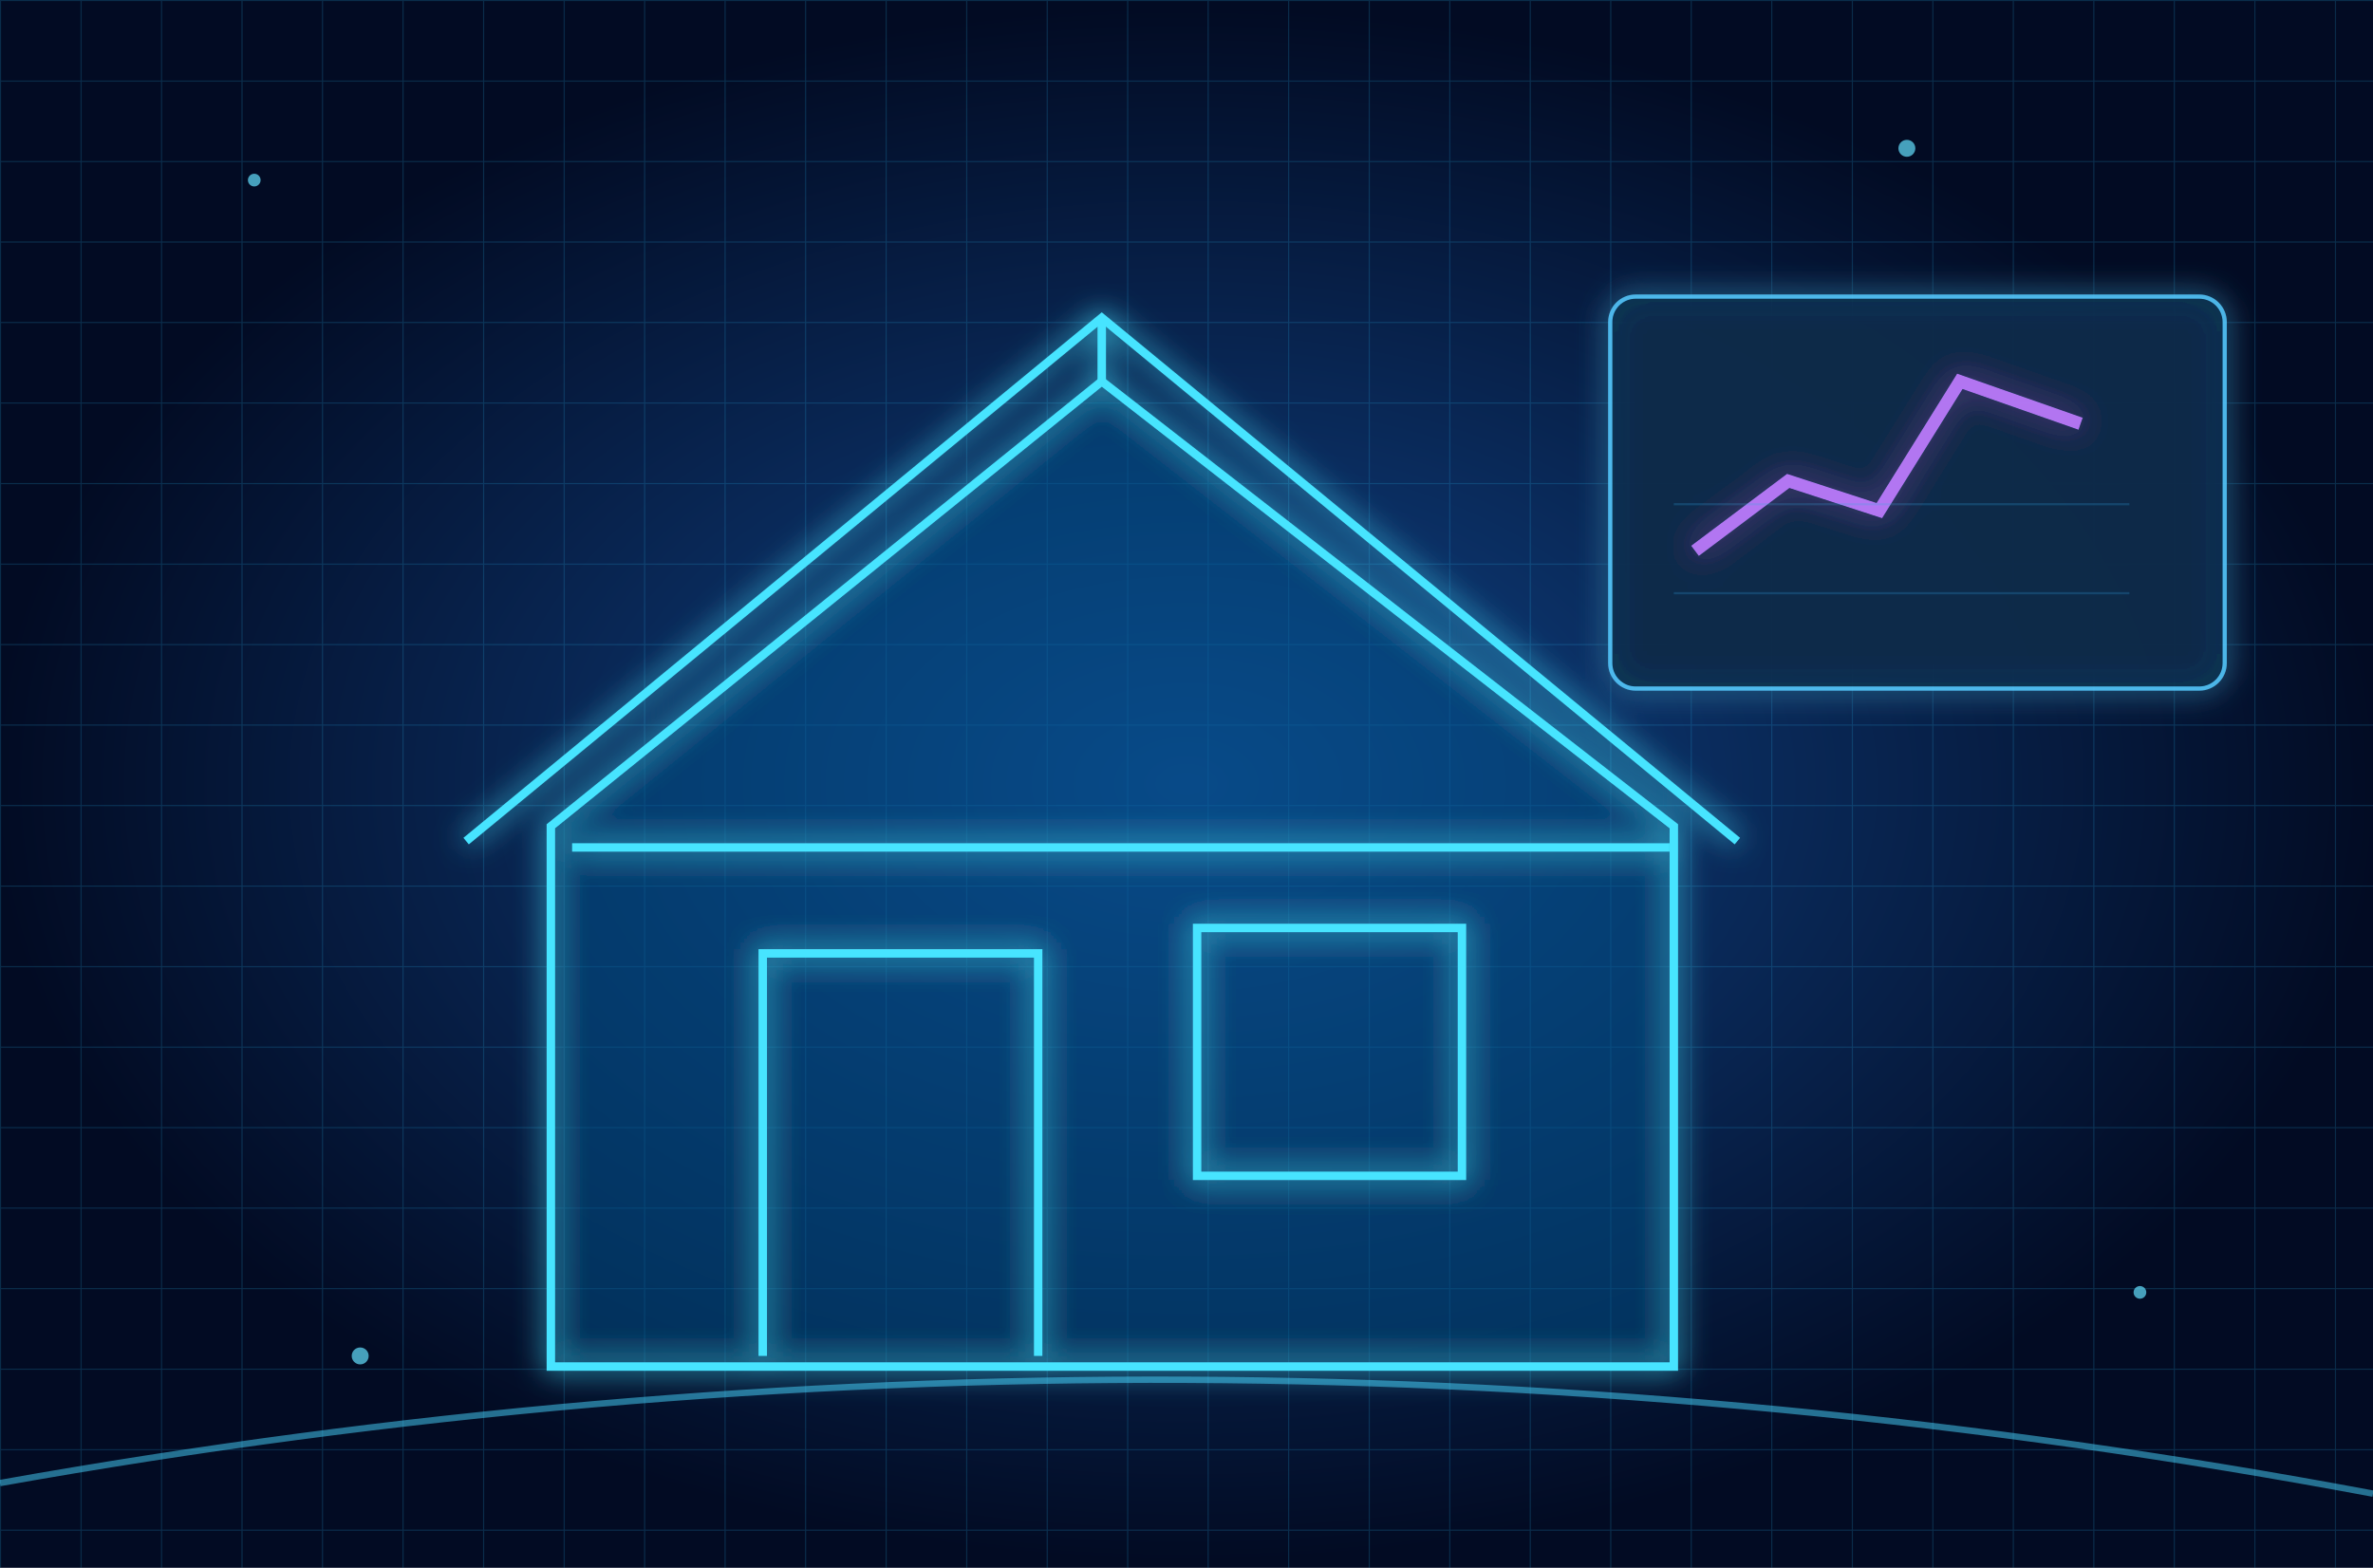
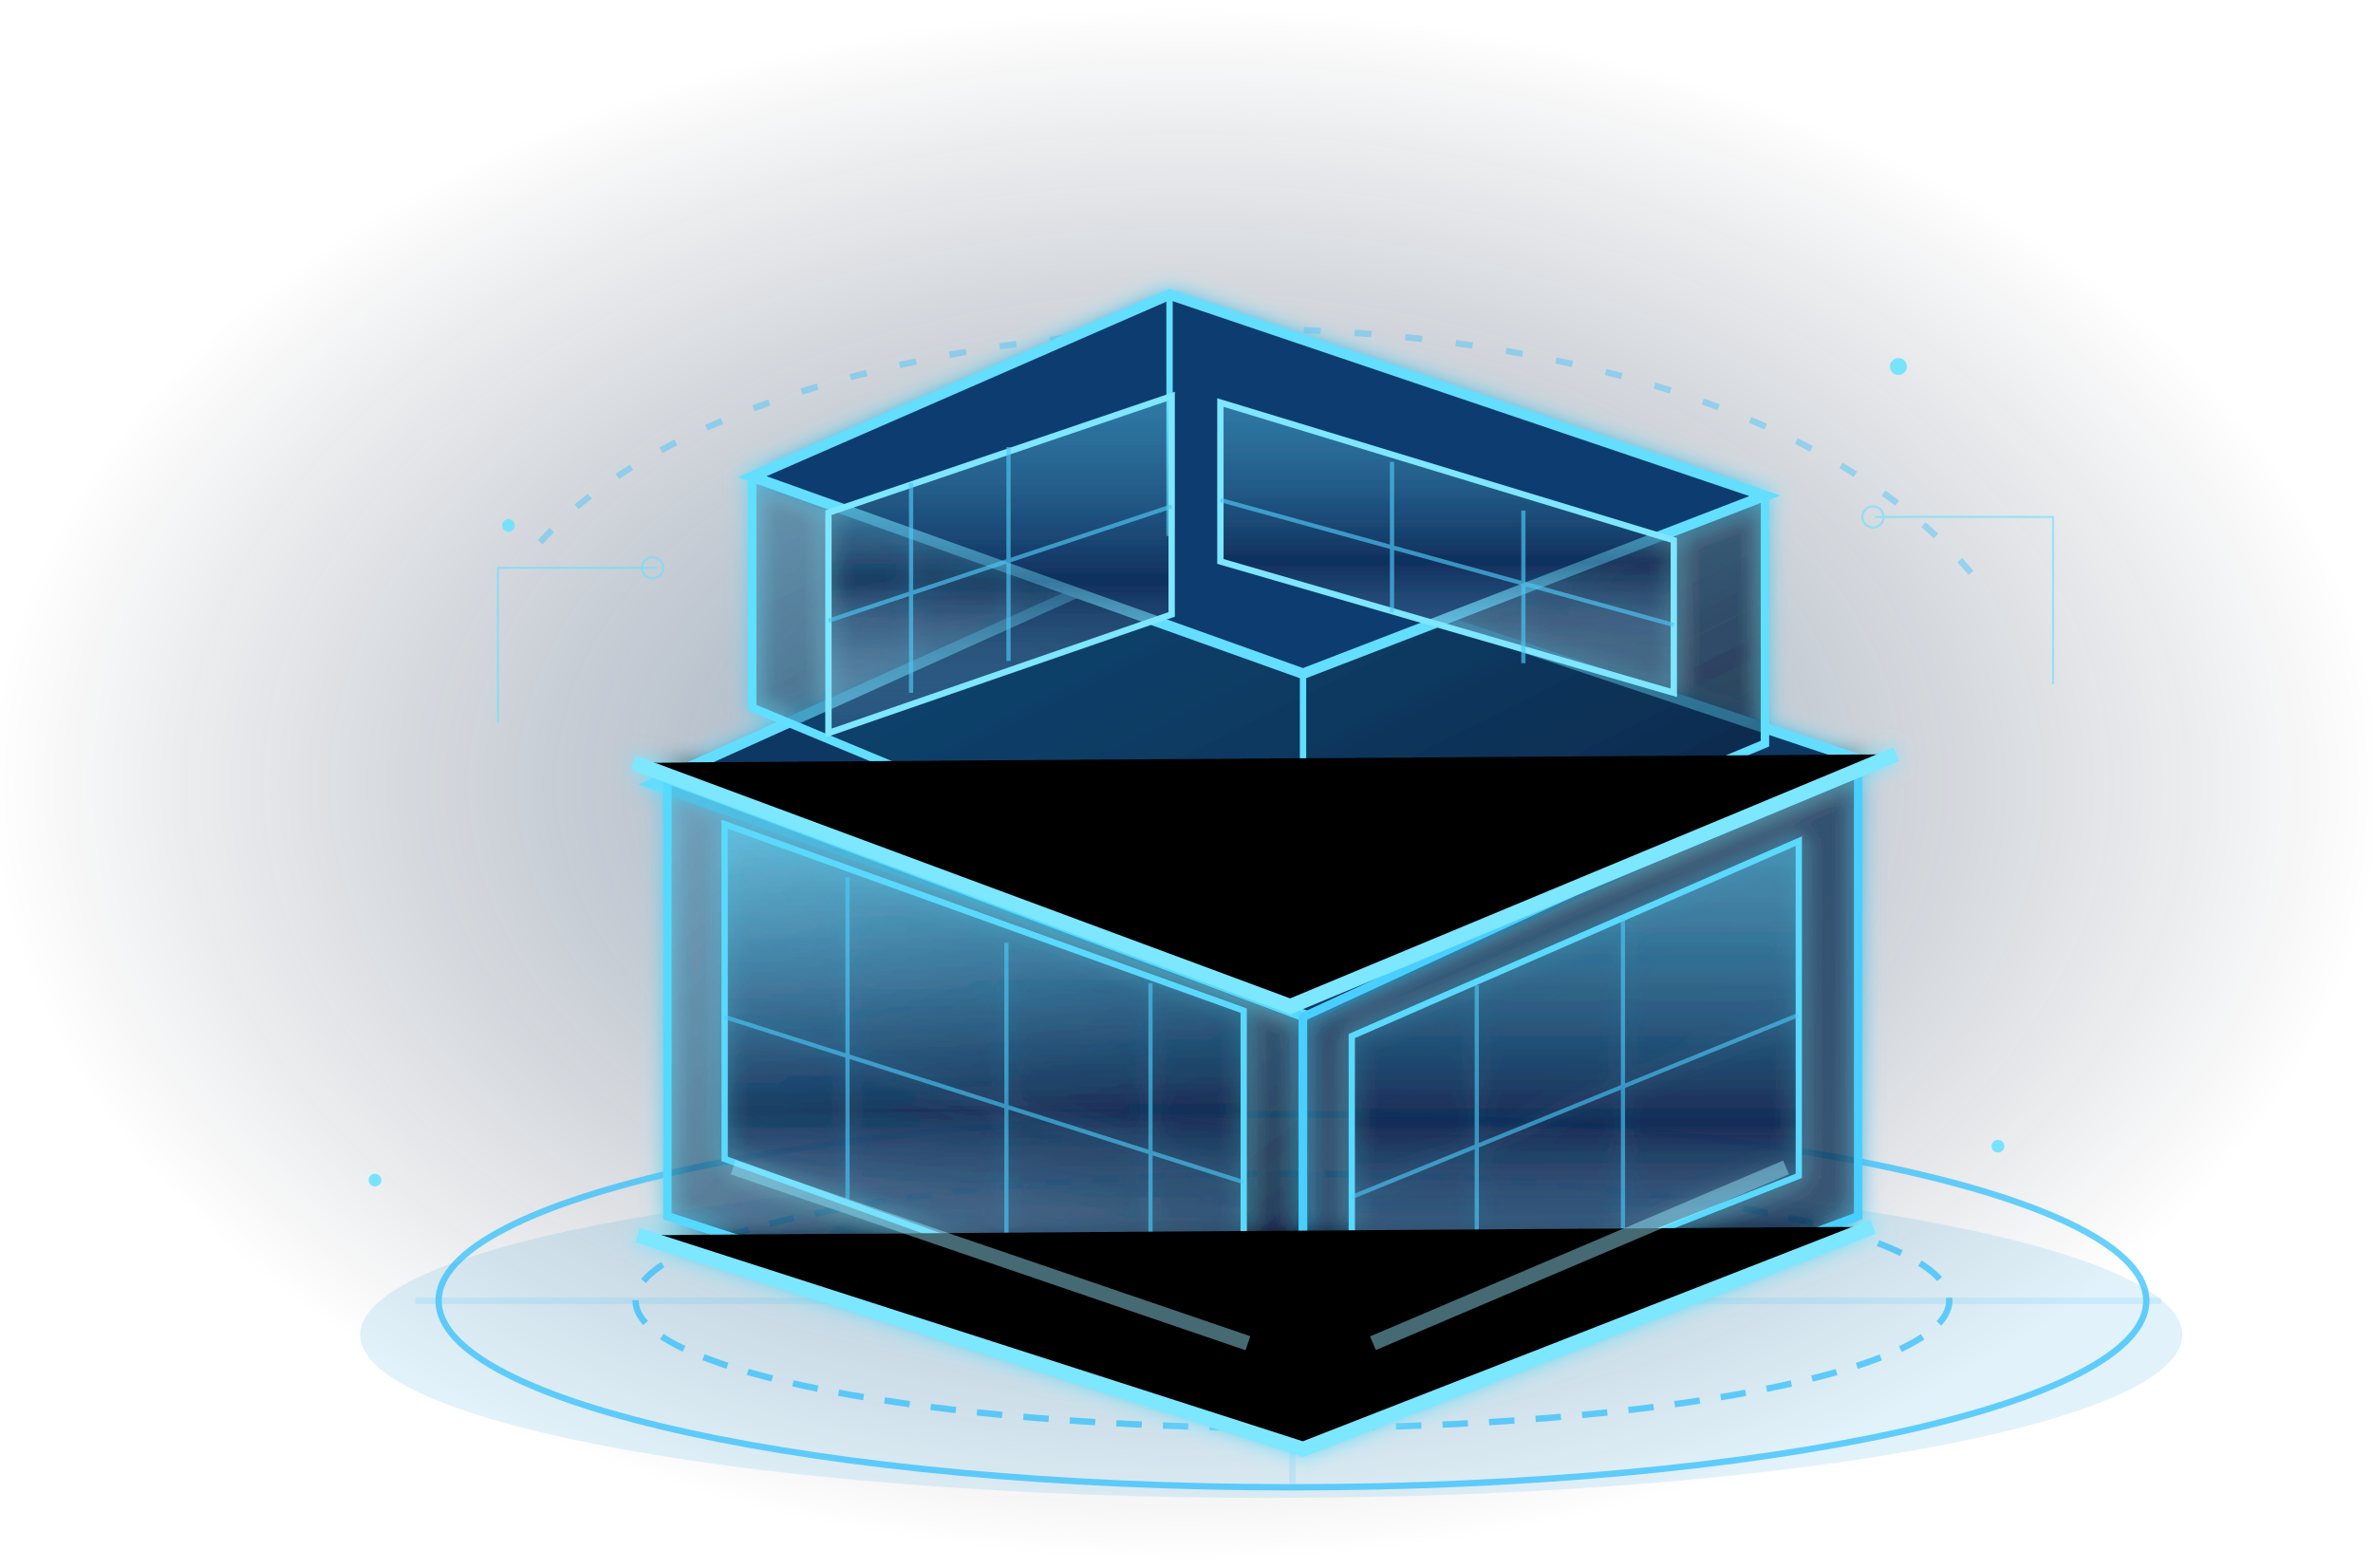
- <svg xmlns="http://www.w3.org/2000/svg" viewBox="0 0 1120 740" role="img" aria-label="IMMO LENS holographic illustration">
+ <svg xmlns="http://www.w3.org/2000/svg" viewBox="0 0 1120 740" role="img" aria-label="Modern residence in an electric-blue holographic projection">
  <defs>
-     <radialGradient id="bg">
-       <stop stop-color="#10458a" />
-       <stop offset="1" stop-color="#020b23" />
+     <radialGradient id="a">
+       <stop stop-color="#134576" stop-opacity=".48" />
+       <stop offset="1" stop-color="#02091e" stop-opacity="0" />
    </radialGradient>
-     <pattern id="grid" width="38" height="38" patternUnits="userSpaceOnUse">
-       <path d="M38 0H0V38" fill="none" stroke="#2ab8ed" stroke-opacity=".2" />
-     </pattern>
+     <linearGradient id="wall" x2=".8" y2="1">
+       <stop stop-color="#2379a6" stop-opacity=".26" />
+       <stop offset="1" stop-color="#041a38" stop-opacity=".65" />
+     </linearGradient>
+     <linearGradient id="glass" x2="0" y2="1">
+       <stop stop-color="#68dfff" stop-opacity=".37" />
+       <stop offset=".55" stop-color="#11244e" stop-opacity=".55" />
+       <stop offset="1" stop-color="#a9dbf8" stop-opacity=".12" />
+     </linearGradient>
    <filter id="glow">
-       <feGaussianBlur stdDeviation="7" result="blur" />
+       <feGaussianBlur stdDeviation="5" result="b" />
      <feMerge>
-         <feMergeNode in="blur" />
+         <feMergeNode in="b" />
        <feMergeNode in="SourceGraphic" />
      </feMerge>
    </filter>
+     <pattern id="grid" width="39" height="39" patternUnits="userSpaceOnUse">
+       <path d="M39 0H0V39" fill="none" stroke="#39caff" stroke-opacity=".095" />
+     </pattern>
  </defs>
-   <rect width="1120" height="740" fill="url(#bg)" />
-   <rect width="1120" height="740" fill="url(#grid)" />
+   <rect width="1120" height="740" fill="url(#a)" />
+   <ellipse cx="600" cy="630" rx="430" ry="77" fill="#0a8dd6" opacity=".12" />
+   <g fill="none" stroke="#28bdfc" stroke-width="3" opacity=".7">
+     <ellipse cx="610" cy="614" rx="403" ry="88" />
+     <ellipse cx="610" cy="614" rx="310" ry="60" stroke-dasharray="12 10" />
+     <path d="M610 523V702M196 614H1020" stroke-opacity=".2" />
+     <path d="M255 256C370 125 806 112 934 275" stroke-dasharray="8 16" stroke-opacity=".55" />
+   </g>
  <g filter="url(#glow)">
-     <g stroke="#46e4ff" fill="none" stroke-width="4">
-       <path d="M260 390 L520 180 L790 390 L790 645 L260 645 Z" fill="#0e4d86" fill-opacity=".3" />
-       <path d="M220 397 L520 150 L820 397" />
-       <path d="M360 640 V450 H490 V640 M565 438 H690 V555 H565 Z" />
-       <path d="M270 400 H788 M520 180 V150" />
-     </g>
-     <g opacity=".85">
-       <rect x="760" y="140" width="290" height="185" rx="12" fill="#09294c" stroke="#56caff" stroke-width="2" />
-       <path d="M800 260 L844 227 L887 241 L925 180 L982 200" fill="none" stroke="#be7dff" stroke-width="6" />
-       <path d="M790 280 H1005 M790 238 H1005" stroke="#35b5e8" opacity=".25" />
-     </g>
+     <path d="M308 370L565 254L879 359L618 480Z" fill="#0e3763" stroke="#64ddff" stroke-width="5" />
+     <path d="M315 368V574L615 672V480Z" fill="url(#wall)" stroke="#54d9ff" stroke-width="4" />
+     <path d="M615 480L877 359V574L615 672Z" fill="#0a2f56" fill-opacity=".55" stroke="#49cfff" stroke-width="4" />
+     <path d="M355 334V225L552 139L833 234V351L615 442Z" fill="url(#wall)" stroke="#60dfff" stroke-width="4" />
+     <path d="M552 139L833 234L615 318L355 225Z" fill="#0e3d70" stroke="#64deff" stroke-width="5" />
+     <path d="M615 318V442M552 139V253" stroke="#60dfff" stroke-width="3" />
+     <path d="M391 242L553 187L553 290L391 346Z" fill="url(#glass)" stroke="#7ee6ff" stroke-width="3" />
+     <path d="M576 190L790 255V327L576 265Z" fill="url(#glass)" stroke="#7ee6ff" stroke-width="3" />
+     <path d="M430 228V327M476 211V312M657 218V289M719 241V313M391 293L553 239M576 236L790 295" stroke="#4dc7f4" stroke-width="2" opacity=".66" />
+     <path d="M342 389L587 477V635L342 547Z" fill="url(#glass)" stroke="#5ad9fc" stroke-width="3" />
+     <path d="M638 489L849 397V555L638 638Z" fill="url(#glass)" stroke="#5ad9fc" stroke-width="3" />
+     <path d="M400 414V566M475 445V591M543 464V617M697 465V611M766 433V582M342 480L587 558M638 565L849 479" stroke="#4ccdfc" stroke-width="2" opacity=".6" />
+     <path d="M299 360L609 475L895 356M301 583L615 684L884 579" stroke="#7ce7ff" stroke-width="7" />
+     <path d="M346 551L589 634M648 634L843 551" stroke="#9aefff" stroke-opacity=".45" stroke-width="7" />
  </g>
-   <path d="M0 700 Q560 600 1120 705" stroke="#48d6ff" opacity=".5" stroke-width="3" fill="none" />
-   <g fill="#62dffe" opacity=".7">
-     <circle cx="120" cy="85" r="3" />
-     <circle cx="900" cy="70" r="4" />
-     <circle cx="1010" cy="610" r="3" />
-     <circle cx="170" cy="640" r="4" />
+   <g fill="#6be2ff" opacity=".9">
+     <circle cx="240" cy="248" r="3" />
+     <circle cx="896" cy="173" r="4" />
+     <circle cx="943" cy="541" r="3" />
+     <circle cx="177" cy="557" r="3" />
+   </g>
+   <g stroke="#64dfff" fill="none" opacity=".6">
+     <path d="M235 341V268H310M885 244H969V323" />
+     <circle cx="308" cy="268" r="5" />
+     <circle cx="884" cy="244" r="5" />
  </g>
</svg>
